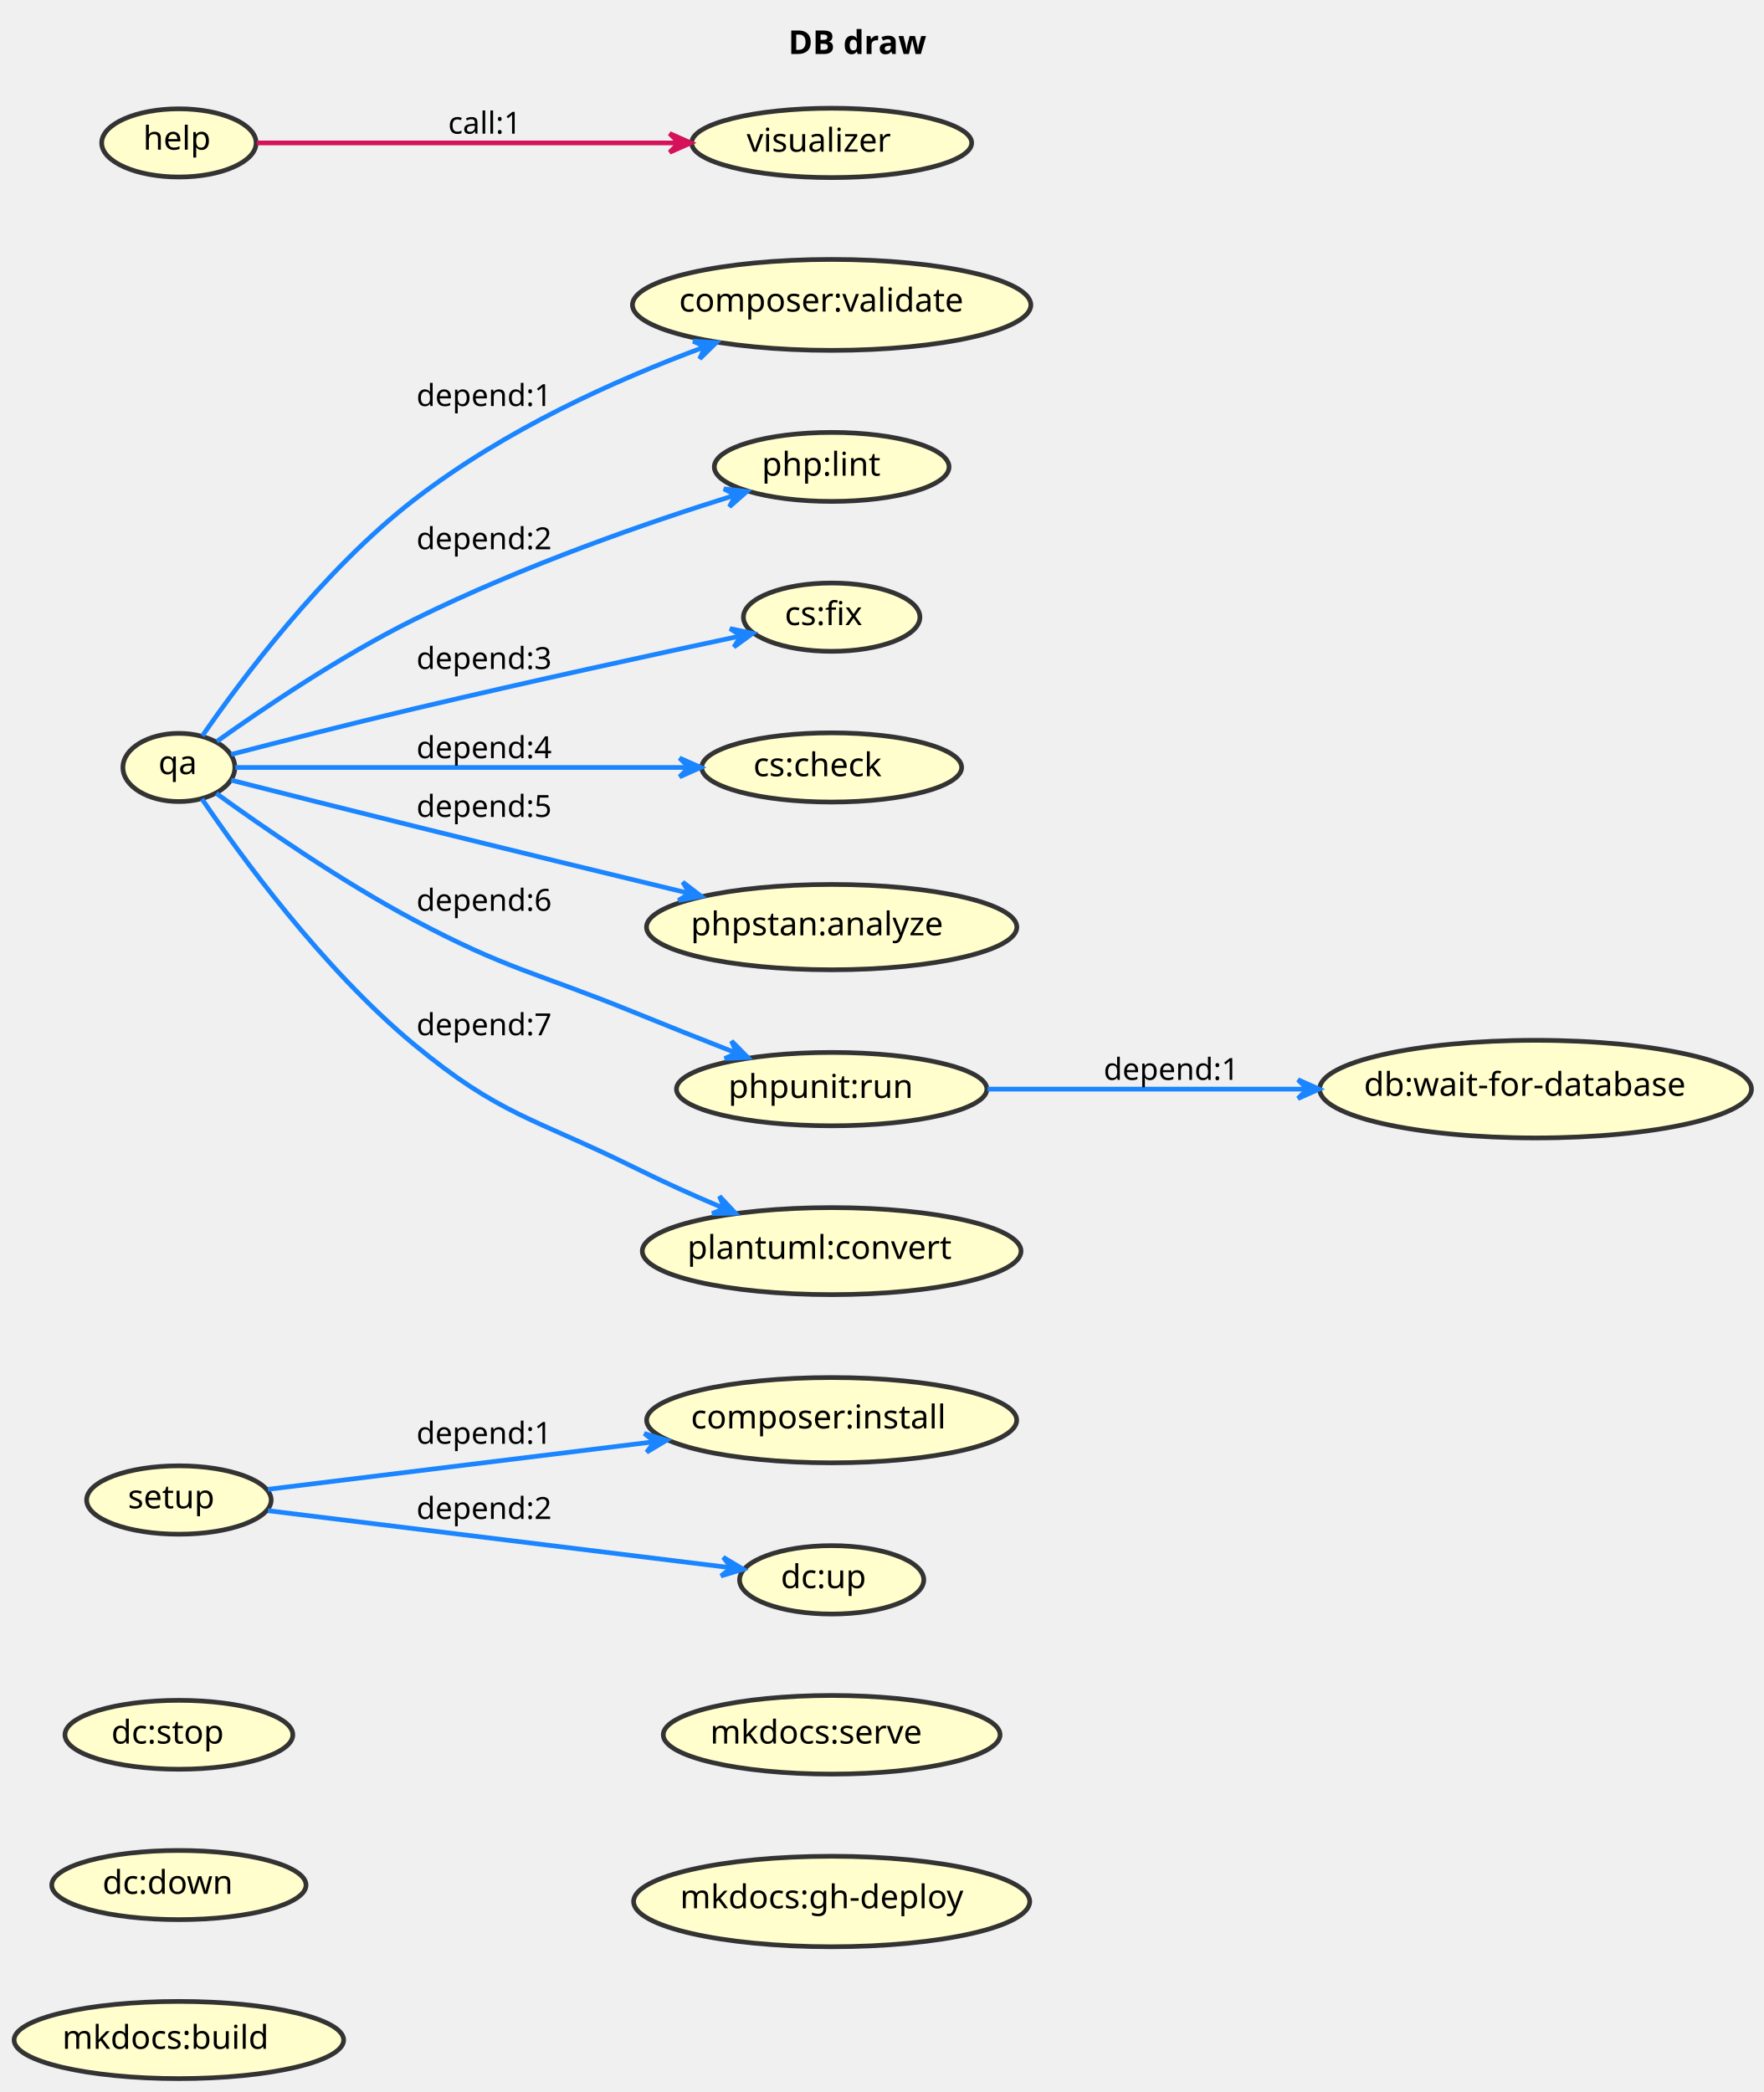
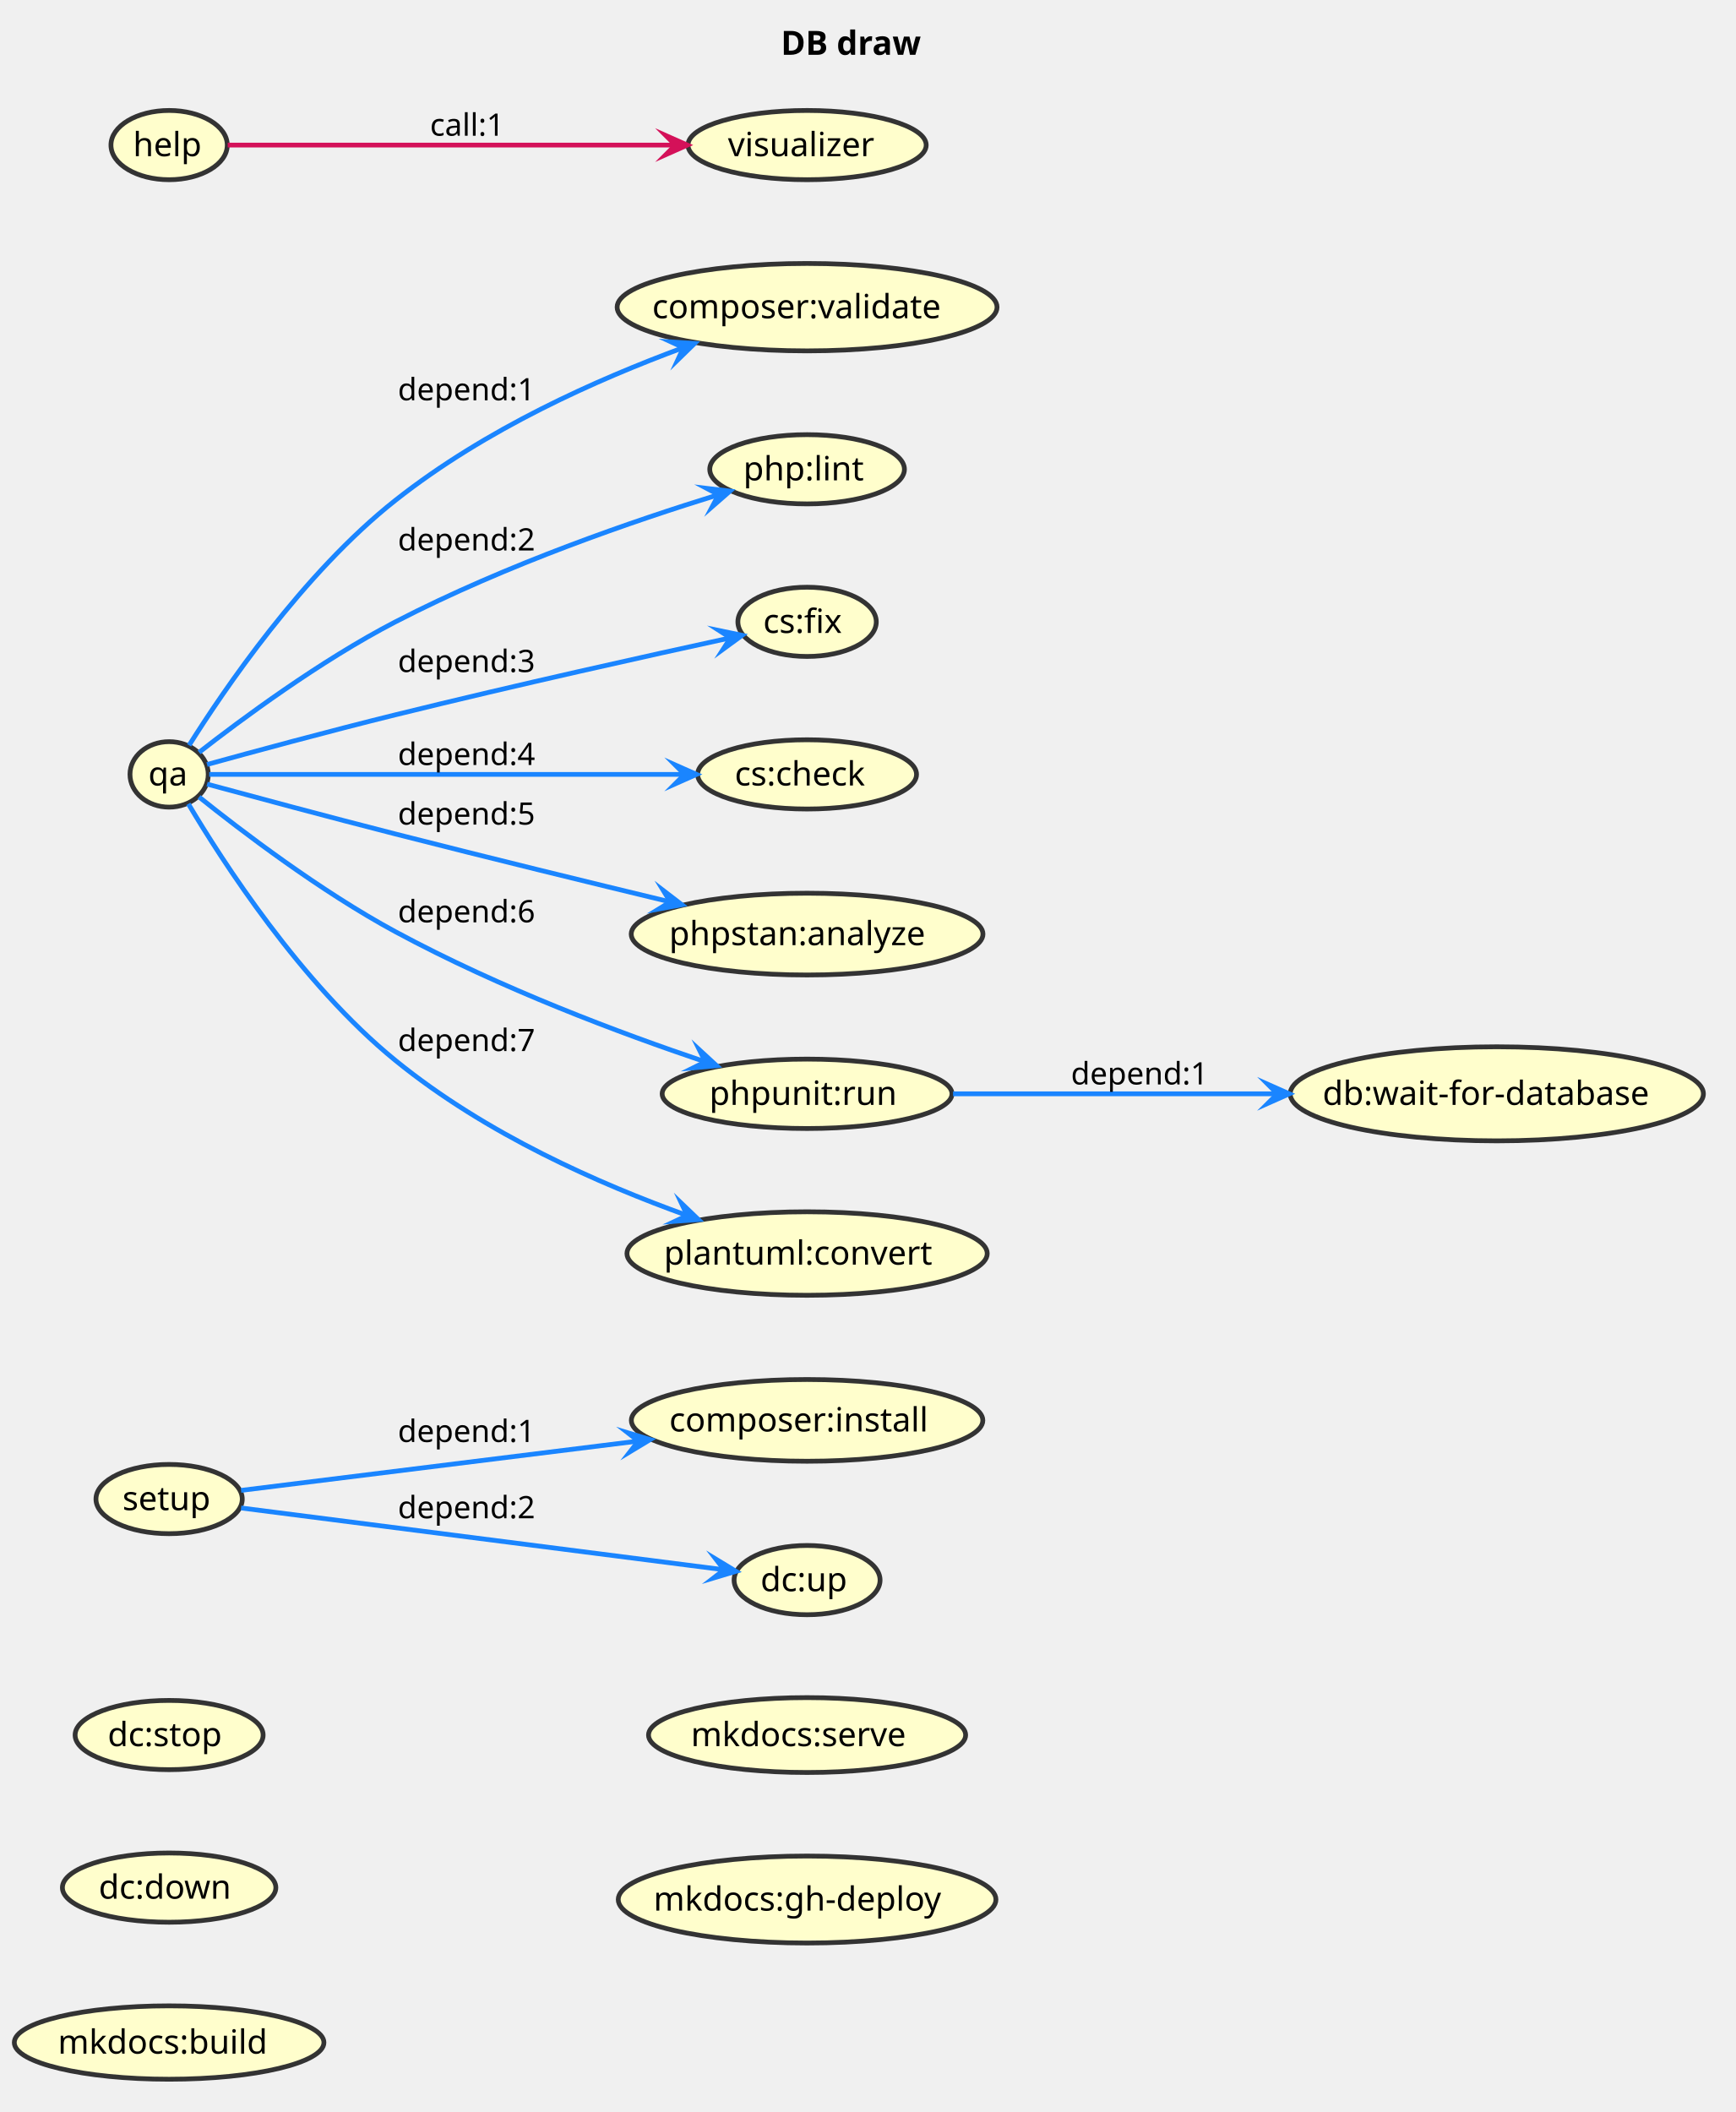
- <svg xmlns="http://www.w3.org/2000/svg" contentStyleType="text/css" data-diagram-type="DESCRIPTION" height="891px" preserveAspectRatio="none" style="width:751px;height:891px;background:#FFFFFF;" version="1.1" viewBox="0 0 751 891" width="751px" zoomAndPan="magnify">
+ <svg xmlns="http://www.w3.org/2000/svg" version="1.1" data-diagram-type="DESCRIPTION" style="width:728px;height:886px;background:#FFFFFF;" width="728px" height="886px" viewBox="0 0 728 886" zoomAndPan="magnify" preserveAspectRatio="none" contentStyleType="text/css">
  <defs />
  <g>
-     <text fill="#000000" font-family="sans-serif" font-size="14" font-weight="bold" lengthAdjust="spacing" textLength="66.473" x="335.742" y="22.995">DB draw</text>
-     <g id="elem_setup">
-       <ellipse cx="76.192" cy="638.867" fill="#FFFECC" rx="39.302" ry="14.565" style="stroke:#333333;stroke-width:2;" />
-       <text fill="#000000" font-family="sans-serif" font-size="14" lengthAdjust="spacing" textLength="39.156" x="54.453" y="642.403">setup</text>
+     <g class="title" data-source-line="1">
+       <text x="327.573" y="22.995" fill="#000000" font-size="14" lengthAdjust="spacing" textLength="66.473" font-weight="700" font-family="sans-serif">DB draw</text>
    </g>
-     <g id="elem_composer:install">
-       <ellipse cx="354.207" cy="604.866" fill="#FFFECC" rx="78.817" ry="18.163" style="stroke:#333333;stroke-width:2;" />
-       <text fill="#000000" font-family="sans-serif" font-size="14" lengthAdjust="spacing" textLength="115.637" x="294.265" y="608.378">composer:install</text>
+     <g class="entity" data-qualified-name="setup" id="ent0001" data-source-line="16">
+       <ellipse cx="70.948" cy="628.866" rx="30.688" ry="14.524" fill="#FFFECC" style="stroke:#333333;stroke-width:2;" />
+       <text x="51.37" y="633.515" fill="#000000" font-size="14" lengthAdjust="spacing" textLength="39.156" font-family="sans-serif">setup</text>
    </g>
-     <g id="elem_dc:up">
-       <ellipse cx="354.211" cy="672.867" fill="#FFFECC" rx="39.231" ry="14.564" style="stroke:#333333;stroke-width:2;" />
-       <text fill="#000000" font-family="sans-serif" font-size="14" lengthAdjust="spacing" textLength="39.06" x="332.545" y="676.395">dc:up</text>
+     <g class="entity" data-qualified-name="composer.install" id="ent0002" data-source-line="16">
+       <ellipse cx="338.591" cy="595.859" rx="73.731" ry="17.146" fill="#FFFECC" style="stroke:#333333;stroke-width:2;" />
+       <text x="280.773" y="600.508" fill="#000000" font-size="14" lengthAdjust="spacing" textLength="115.637" font-family="sans-serif">composer:install</text>
    </g>
-     <g id="elem_qa">
-       <ellipse cx="76.186" cy="326.866" fill="#FFFECC" rx="23.835" ry="14.524" style="stroke:#333333;stroke-width:2;" />
-       <text fill="#000000" font-family="sans-serif" font-size="14" lengthAdjust="spacing" textLength="17.466" x="67.453" y="329.713">qa</text>
+     <g class="entity" data-qualified-name="dc.up" id="ent0004" data-source-line="17">
+       <ellipse cx="338.59" cy="662.866" rx="30.62" ry="14.524" fill="#FFFECC" style="stroke:#333333;stroke-width:2;" />
+       <text x="319.06" y="667.515" fill="#000000" font-size="14" lengthAdjust="spacing" textLength="39.06" font-family="sans-serif">dc:up</text>
    </g>
-     <g id="elem_composer:validate">
-       <ellipse cx="354.205" cy="129.86" fill="#FFFECC" rx="84.835" ry="19.367" style="stroke:#333333;stroke-width:2;" />
-       <text fill="#000000" font-family="sans-serif" font-size="14" lengthAdjust="spacing" textLength="129.944" x="289.233" y="132.707">composer:validate</text>
+     <g class="entity" data-qualified-name="qa" id="ent0006" data-source-line="18">
+       <ellipse cx="70.947" cy="324.866" rx="16.417" ry="13.733" fill="#FFFECC" style="stroke:#333333;stroke-width:2;" />
+       <text x="62.214" y="329.515" fill="#000000" font-size="14" lengthAdjust="spacing" textLength="17.466" font-family="sans-serif">qa</text>
    </g>
-     <g id="elem_php:lint">
-       <ellipse cx="354.212" cy="198.864" fill="#FFFECC" rx="49.992" ry="14.691" style="stroke:#333333;stroke-width:2;" />
-       <text fill="#000000" font-family="sans-serif" font-size="14" lengthAdjust="spacing" textLength="53.505" x="324.459" y="202.611">php:lint</text>
+     <g class="entity" data-qualified-name="composer.validate" id="ent0007" data-source-line="18">
+       <ellipse cx="338.59" cy="128.861" rx="79.69" ry="18.338" fill="#FFFECC" style="stroke:#333333;stroke-width:2;" />
+       <text x="273.618" y="133.509" fill="#000000" font-size="14" lengthAdjust="spacing" textLength="129.944" font-family="sans-serif">composer:validate</text>
    </g>
-     <g id="elem_cs:fix">
-       <ellipse cx="354.206" cy="262.86" fill="#FFFECC" rx="37.586" ry="14.547" style="stroke:#333333;stroke-width:2;" />
-       <text fill="#000000" font-family="sans-serif" font-size="14" lengthAdjust="spacing" textLength="36.812" x="334.235" y="266.229">cs:fix</text>
+     <g class="entity" data-qualified-name="php.lint" id="ent0009" data-source-line="19">
+       <ellipse cx="338.594" cy="196.866" rx="40.834" ry="14.524" fill="#FFFECC" style="stroke:#333333;stroke-width:2;" />
+       <text x="311.841" y="201.515" fill="#000000" font-size="14" lengthAdjust="spacing" textLength="53.505" font-family="sans-serif">php:lint</text>
    </g>
-     <g id="elem_cs:check">
-       <ellipse cx="354.21" cy="326.861" fill="#FFFECC" rx="55.36" ry="14.738" style="stroke:#333333;stroke-width:2;" />
-       <text fill="#000000" font-family="sans-serif" font-size="14" lengthAdjust="spacing" textLength="60.696" x="320.862" y="330.608">cs:check</text>
+     <g class="entity" data-qualified-name="cs.fix" id="ent0011" data-source-line="20">
+       <ellipse cx="338.59" cy="260.866" rx="29.03" ry="14.524" fill="#FFFECC" style="stroke:#333333;stroke-width:2;" />
+       <text x="320.184" y="265.515" fill="#000000" font-size="14" lengthAdjust="spacing" textLength="36.812" font-family="sans-serif">cs:fix</text>
    </g>
-     <g id="elem_phpstan:analyze">
-       <ellipse cx="354.21" cy="394.867" fill="#FFFECC" rx="78.87" ry="18.174" style="stroke:#333333;stroke-width:2;" />
-       <text fill="#000000" font-family="sans-serif" font-size="14" lengthAdjust="spacing" textLength="115.767" x="294.224" y="398.373">phpstan:analyze</text>
+     <g class="entity" data-qualified-name="cs.check" id="ent0013" data-source-line="21">
+       <ellipse cx="338.589" cy="324.866" rx="45.919" ry="14.524" fill="#FFFECC" style="stroke:#333333;stroke-width:2;" />
+       <text x="308.241" y="329.515" fill="#000000" font-size="14" lengthAdjust="spacing" textLength="60.696" font-family="sans-serif">cs:check</text>
    </g>
-     <g id="elem_phpunit:run">
-       <ellipse cx="354.21" cy="463.865" fill="#FFFECC" rx="66.11" ry="15.622" style="stroke:#333333;stroke-width:2;" />
-       <text fill="#000000" font-family="sans-serif" font-size="14" lengthAdjust="spacing" textLength="81.99" x="310.214" y="467.612">phpunit:run</text>
+     <g class="entity" data-qualified-name="phpstan.analyze" id="ent0015" data-source-line="22">
+       <ellipse cx="338.594" cy="391.86" rx="73.784" ry="17.157" fill="#FFFECC" style="stroke:#333333;stroke-width:2;" />
+       <text x="280.711" y="396.508" fill="#000000" font-size="14" lengthAdjust="spacing" textLength="115.767" font-family="sans-serif">phpstan:analyze</text>
    </g>
-     <g id="elem_plantuml:convert">
-       <ellipse cx="354.208" cy="532.864" fill="#FFFECC" rx="80.658" ry="18.532" style="stroke:#333333;stroke-width:2;" />
-       <text fill="#000000" font-family="sans-serif" font-size="14" lengthAdjust="spacing" textLength="120.114" x="292.73" y="536.172">plantuml:convert</text>
+     <g class="entity" data-qualified-name="phpunit.run" id="ent0017" data-source-line="23">
+       <ellipse cx="338.587" cy="458.862" rx="60.797" ry="14.559" fill="#FFFECC" style="stroke:#333333;stroke-width:2;" />
+       <text x="297.592" y="463.511" fill="#000000" font-size="14" lengthAdjust="spacing" textLength="81.99" font-family="sans-serif">phpunit:run</text>
    </g>
-     <g id="elem_db:wait-for-database">
-       <ellipse cx="653.998" cy="463.864" fill="#FFFECC" rx="91.958" ry="20.792" style="stroke:#333333;stroke-width:2;" />
-       <text fill="#000000" font-family="sans-serif" font-size="14" lengthAdjust="spacing" textLength="146.159" x="580.918" y="466.711">db:wait-for-database</text>
+     <g class="entity" data-qualified-name="plantuml.convert" id="ent0019" data-source-line="24">
+       <ellipse cx="338.593" cy="525.867" rx="75.573" ry="17.515" fill="#FFFECC" style="stroke:#333333;stroke-width:2;" />
+       <text x="278.536" y="530.516" fill="#000000" font-size="14" lengthAdjust="spacing" textLength="120.114" font-family="sans-serif">plantuml:convert</text>
    </g>
-     <g id="elem_help">
-       <ellipse cx="76.195" cy="60.867" fill="#FFFECC" rx="32.885" ry="14.524" style="stroke:#333333;stroke-width:2;" />
-       <text fill="#000000" font-family="sans-serif" font-size="14" lengthAdjust="spacing" textLength="30.263" x="60.982" y="63.744">help</text>
+     <g class="entity" data-qualified-name="db.wait-for-database" id="ent0021" data-source-line="25">
+       <ellipse cx="627.949" cy="458.867" rx="86.669" ry="19.734" fill="#FFFECC" style="stroke:#333333;stroke-width:2;" />
+       <text x="554.87" y="463.515" fill="#000000" font-size="14" lengthAdjust="spacing" textLength="146.159" font-family="sans-serif">db:wait-for-database</text>
    </g>
-     <g id="elem_visualizer">
-       <ellipse cx="354.212" cy="60.862" fill="#FFFECC" rx="59.632" ry="14.769" style="stroke:#333333;stroke-width:2;" />
-       <text fill="#000000" font-family="sans-serif" font-size="14" lengthAdjust="spacing" textLength="66.418" x="318.003" y="64.61">visualizer</text>
+     <g class="entity" data-qualified-name="help" id="ent0023" data-source-line="26">
+       <ellipse cx="70.949" cy="60.866" rx="24.399" ry="14.524" fill="#FFFECC" style="stroke:#333333;stroke-width:2;" />
+       <text x="55.818" y="65.515" fill="#000000" font-size="14" lengthAdjust="spacing" textLength="30.263" font-family="sans-serif">help</text>
    </g>
-     <g id="elem_dc:stop">
-       <ellipse cx="76.192" cy="738.859" fill="#FFFECC" rx="48.523" ry="14.676" style="stroke:#333333;stroke-width:2;" />
-       <text fill="#000000" font-family="sans-serif" font-size="14" lengthAdjust="spacing" textLength="51.536" x="47.425" y="742.607">dc:stop</text>
+     <g class="entity" data-qualified-name="visualizer" id="ent0024" data-source-line="26">
+       <ellipse cx="338.595" cy="60.866" rx="49.965" ry="14.524" fill="#FFFECC" style="stroke:#333333;stroke-width:2;" />
+       <text x="305.386" y="65.515" fill="#000000" font-size="14" lengthAdjust="spacing" textLength="66.418" font-family="sans-serif">visualizer</text>
    </g>
-     <g id="elem_dc:down">
-       <ellipse cx="76.191" cy="802.861" fill="#FFFECC" rx="54.151" ry="14.728" style="stroke:#333333;stroke-width:2;" />
-       <text fill="#000000" font-family="sans-serif" font-size="14" lengthAdjust="spacing" textLength="59.076" x="43.653" y="806.609">dc:down</text>
+     <g class="entity" data-qualified-name="dc.stop" id="ent0026" data-source-line="30">
+       <ellipse cx="70.951" cy="727.866" rx="39.441" ry="14.524" fill="#FFFECC" style="stroke:#333333;stroke-width:2;" />
+       <text x="45.184" y="732.515" fill="#000000" font-size="14" lengthAdjust="spacing" textLength="51.536" font-family="sans-serif">dc:stop</text>
    </g>
-     <g id="elem_mkdocs:build">
-       <ellipse cx="76.186" cy="868.86" fill="#FFFECC" rx="70.186" ry="16.437" style="stroke:#333333;stroke-width:2;" />
-       <text fill="#000000" font-family="sans-serif" font-size="14" lengthAdjust="spacing" textLength="93.331" x="26.52" y="872.607">mkdocs:build</text>
+     <g class="entity" data-qualified-name="dc.down" id="ent0027" data-source-line="31">
+       <ellipse cx="70.953" cy="791.866" rx="44.773" ry="14.524" fill="#FFFECC" style="stroke:#333333;stroke-width:2;" />
+       <text x="41.415" y="796.515" fill="#000000" font-size="14" lengthAdjust="spacing" textLength="59.076" font-family="sans-serif">dc:down</text>
    </g>
-     <g id="elem_mkdocs:serve">
-       <ellipse cx="354.208" cy="738.859" fill="#FFFECC" rx="71.728" ry="16.746" style="stroke:#333333;stroke-width:2;" />
-       <text fill="#000000" font-family="sans-serif" font-size="14" lengthAdjust="spacing" textLength="97.467" x="302.475" y="742.606">mkdocs:serve</text>
+     <g class="entity" data-qualified-name="mkdocs.build" id="ent0028" data-source-line="43">
+       <ellipse cx="70.948" cy="856.862" rx="64.948" ry="15.39" fill="#FFFECC" style="stroke:#333333;stroke-width:2;" />
+       <text x="24.283" y="861.511" fill="#000000" font-size="14" lengthAdjust="spacing" textLength="93.331" font-family="sans-serif">mkdocs:build</text>
    </g>
-     <g id="elem_mkdocs:gh-deploy">
-       <ellipse cx="354.209" cy="809.865" fill="#FFFECC" rx="84.359" ry="19.272" style="stroke:#333333;stroke-width:2;" />
-       <text fill="#000000" font-family="sans-serif" font-size="14" lengthAdjust="spacing" textLength="128.844" x="289.644" y="812.761">mkdocs:gh-deploy</text>
+     <g class="entity" data-qualified-name="mkdocs.serve" id="ent0029" data-source-line="44">
+       <ellipse cx="338.591" cy="727.867" rx="66.521" ry="15.704" fill="#FFFECC" style="stroke:#333333;stroke-width:2;" />
+       <text x="289.857" y="732.515" fill="#000000" font-size="14" lengthAdjust="spacing" textLength="97.467" font-family="sans-serif">mkdocs:serve</text>
    </g>
-     <g id="link_setup_composer:install">
-       <path d="M114.12,634.313 C157.39,628.983 224.025,620.776 277.895,614.146 " fill="#FFFFFF" fill-opacity="0" id="setup-to-composer:install" style="stroke:#1A85FF;stroke-width:2;" />
-       <polygon fill="#1A85FF" points="283.85,613.413,274.429,610.542,278.887,614.024,275.406,618.482,283.85,613.413" style="stroke:#1A85FF;stroke-width:2;" />
-       <text fill="#000000" font-family="sans-serif" font-size="13" lengthAdjust="spacing" textLength="61.642" x="177.37" y="614.93">depend:1</text>
+     <g class="entity" data-qualified-name="mkdocs.gh-deploy" id="ent0030" data-source-line="45">
+       <ellipse cx="338.594" cy="796.868" rx="79.224" ry="18.245" fill="#FFFECC" style="stroke:#333333;stroke-width:2;" />
+       <text x="274.172" y="801.516" fill="#000000" font-size="14" lengthAdjust="spacing" textLength="128.844" font-family="sans-serif">mkdocs:gh-deploy</text>
    </g>
-     <g id="link_setup_dc:up">
-       <path d="M114.12,643.413 C167.01,649.933 257.765,661.109 310.535,667.609 " fill="#FFFFFF" fill-opacity="0" id="setup-to-dc:up" style="stroke:#1A85FF;stroke-width:2;" />
-       <polygon fill="#1A85FF" points="316.49,668.343,308.046,663.273,311.527,667.731,307.068,671.212,316.49,668.343" style="stroke:#1A85FF;stroke-width:2;" />
-       <text fill="#000000" font-family="sans-serif" font-size="13" lengthAdjust="spacing" textLength="61.642" x="177.37" y="646.93">depend:2</text>
+     <g class="link" data-entity-1="ent0001" data-entity-2="ent0002" id="lnk3" data-source-line="16" data-link-type="dependency">
+       <path d="M101.14,625.233 C142.18,620.143 213.068,611.329 267.818,604.529" style="stroke:#1A85FF;stroke-width:2;" fill="none" id="setup-to-composer:install" />
+       <polygon points="272.78,603.913,263.356,601.053,267.818,604.529,264.342,608.992,272.78,603.913" fill="#1A85FF" style="stroke:#1A85FF;stroke-width:2;stroke-linejoin:miter;stroke-miterlimit:10;" />
+       <text x="166.9" y="604.93" fill="#000000" font-size="13" lengthAdjust="spacing" textLength="61.642" font-family="sans-serif">depend:1</text>
    </g>
-     <g id="link_qa_composer:validate">
-       <path d="M86.2,313.383 C102.13,290.353 137.32,242.993 176.37,212.863 C215.58,182.623 261.958,161.978 299.408,148.018 " fill="#FFFFFF" fill-opacity="0" id="qa-to-composer:validate" style="stroke:#1A85FF;stroke-width:2;" />
-       <polygon fill="#1A85FF" points="305.03,145.923,295.2,145.318,300.345,147.669,297.994,152.814,305.03,145.923" style="stroke:#1A85FF;stroke-width:2;" />
-       <text fill="#000000" font-family="sans-serif" font-size="13" lengthAdjust="spacing" textLength="61.642" x="177.37" y="172.93">depend:1</text>
+     <g class="link" data-entity-1="ent0001" data-entity-2="ent0004" id="lnk5" data-source-line="17" data-link-type="dependency">
+       <path d="M101.14,632.603 C152.35,639.153 252.83,652.018 303.79,658.538" style="stroke:#1A85FF;stroke-width:2;" fill="none" id="setup-to-dc:up" />
+       <polygon points="308.75,659.173,300.33,654.063,303.79,658.538,299.315,661.998,308.75,659.173" fill="#1A85FF" style="stroke:#1A85FF;stroke-width:2;stroke-linejoin:miter;stroke-miterlimit:10;" />
+       <text x="166.9" y="636.93" fill="#000000" font-size="13" lengthAdjust="spacing" textLength="61.642" font-family="sans-serif">depend:2</text>
    </g>
-     <g id="link_qa_php:lint">
-       <path d="M92.39,315.753 C111.35,302.243 145.1,279.323 176.37,263.863 C223.73,240.463 275.984,222.505 312.344,211.125 " fill="#FFFFFF" fill-opacity="0" id="qa-to-php:lint" style="stroke:#1A85FF;stroke-width:2;" />
-       <polygon fill="#1A85FF" points="318.07,209.333,308.286,208.204,313.298,210.826,310.676,215.838,318.07,209.333" style="stroke:#1A85FF;stroke-width:2;" />
-       <text fill="#000000" font-family="sans-serif" font-size="13" lengthAdjust="spacing" textLength="61.642" x="177.37" y="233.93">depend:2</text>
+     <g class="link" data-entity-1="ent0006" data-entity-2="ent0007" id="lnk8" data-source-line="18" data-link-type="dependency">
+       <path d="M79.34,312.643 C93.62,289.883 127.04,240.533 165.9,209.863 C203.92,179.843 250.201,159.328 286.711,145.818" style="stroke:#1A85FF;stroke-width:2;" fill="none" id="qa-to-composer:validate" />
+       <polygon points="291.4,144.083,281.571,143.455,286.711,145.818,284.348,150.958,291.4,144.083" fill="#1A85FF" style="stroke:#1A85FF;stroke-width:2;stroke-linejoin:miter;stroke-miterlimit:10;" />
+       <text x="166.9" y="167.93" fill="#000000" font-size="13" lengthAdjust="spacing" textLength="61.642" font-family="sans-serif">depend:1</text>
    </g>
-     <g id="link_qa_cs:fix">
-       <path d="M98.42,321.313 C118.48,316.123 149.41,308.233 176.37,301.863 C226.55,290.013 279.142,278.594 314.682,271.014 " fill="#FFFFFF" fill-opacity="0" id="qa-to-cs:fix" style="stroke:#1A85FF;stroke-width:2;" />
-       <polygon fill="#1A85FF" points="320.55,269.763,310.914,267.728,315.66,270.806,312.582,275.552,320.55,269.763" style="stroke:#1A85FF;stroke-width:2;" />
-       <text fill="#000000" font-family="sans-serif" font-size="13" lengthAdjust="spacing" textLength="61.642" x="177.37" y="284.93">depend:3</text>
+     <g class="link" data-entity-1="ent0006" data-entity-2="ent0009" id="lnk10" data-source-line="19" data-link-type="dependency">
+       <path d="M83.53,315.603 C100.72,302.193 134.34,277.183 165.9,260.863 C212.8,236.603 266.283,218.368 301.462,207.508" style="stroke:#1A85FF;stroke-width:2;" fill="none" id="qa-to-php:lint" />
+       <polygon points="306.24,206.033,296.461,204.865,301.462,207.508,298.82,212.51,306.24,206.033" fill="#1A85FF" style="stroke:#1A85FF;stroke-width:2;stroke-linejoin:miter;stroke-miterlimit:10;" />
+       <text x="166.9" y="230.93" fill="#000000" font-size="13" lengthAdjust="spacing" textLength="61.642" font-family="sans-serif">depend:2</text>
    </g>
-     <g id="link_qa_cs:check">
-       <path d="M100.24,326.863 C143.52,326.863 231.98,326.863 292.43,326.863 " fill="#FFFFFF" fill-opacity="0" id="qa-to-cs:check" style="stroke:#1A85FF;stroke-width:2;" />
-       <polygon fill="#1A85FF" points="298.43,326.863,289.43,322.863,293.43,326.863,289.43,330.863,298.43,326.863" style="stroke:#1A85FF;stroke-width:2;" />
-       <text fill="#000000" font-family="sans-serif" font-size="13" lengthAdjust="spacing" textLength="61.642" x="177.37" y="322.93">depend:4</text>
+     <g class="link" data-entity-1="ent0006" data-entity-2="ent0011" id="lnk12" data-source-line="20" data-link-type="dependency">
+       <path d="M86.87,320.713 C105.37,315.603 137.87,306.773 165.9,299.863 C217.24,287.203 272.714,274.904 306.454,267.574" style="stroke:#1A85FF;stroke-width:2;" fill="none" id="qa-to-cs:fix" />
+       <polygon points="311.34,266.513,301.696,264.515,306.454,267.574,303.394,272.332,311.34,266.513" fill="#1A85FF" style="stroke:#1A85FF;stroke-width:2;stroke-linejoin:miter;stroke-miterlimit:10;" />
+       <text x="166.9" y="281.93" fill="#000000" font-size="13" lengthAdjust="spacing" textLength="61.642" font-family="sans-serif">depend:3</text>
    </g>
-     <g id="link_qa_phpstan:analyze">
-       <path d="M98.46,332.283 C118.53,337.383 149.48,345.203 176.37,351.863 C217.31,362.003 257.808,371.853 292.778,380.303 " fill="#FFFFFF" fill-opacity="0" id="qa-to-phpstan:analyze" style="stroke:#1A85FF;stroke-width:2;" />
-       <polygon fill="#1A85FF" points="298.61,381.713,290.801,375.711,293.75,380.538,288.922,383.487,298.61,381.713" style="stroke:#1A85FF;stroke-width:2;" />
-       <text fill="#000000" font-family="sans-serif" font-size="13" lengthAdjust="spacing" textLength="61.642" x="177.37" y="347.93">depend:5</text>
+     <g class="link" data-entity-1="ent0006" data-entity-2="ent0013" id="lnk14" data-source-line="21" data-link-type="dependency">
+       <path d="M87.77,324.863 C127.31,324.863 226.6,324.863 287.2,324.863" style="stroke:#1A85FF;stroke-width:2;" fill="none" id="qa-to-cs:check" />
+       <polygon points="292.2,324.863,283.2,320.863,287.2,324.863,283.2,328.863,292.2,324.863" fill="#1A85FF" style="stroke:#1A85FF;stroke-width:2;stroke-linejoin:miter;stroke-miterlimit:10;" />
+       <text x="166.9" y="320.93" fill="#000000" font-size="13" lengthAdjust="spacing" textLength="61.642" font-family="sans-serif">depend:4</text>
    </g>
-     <g id="link_qa_phpunit:run">
-       <path d="M92.11,337.903 C111.08,351.613 145.1,375.243 176.37,391.863 C215.95,412.903 227.85,413.993 269.37,430.863 C285.46,437.403 297.763,442.285 312.883,448.205 " fill="#FFFFFF" fill-opacity="0" id="qa-to-phpunit:run" style="stroke:#1A85FF;stroke-width:2;" />
-       <polygon fill="#1A85FF" points="318.47,450.393,311.548,443.387,313.814,448.57,308.631,450.836,318.47,450.393" style="stroke:#1A85FF;stroke-width:2;" />
-       <text fill="#000000" font-family="sans-serif" font-size="13" lengthAdjust="spacing" textLength="61.642" x="177.37" y="387.93">depend:6</text>
+     <g class="link" data-entity-1="ent0006" data-entity-2="ent0015" id="lnk16" data-source-line="22" data-link-type="dependency">
+       <path d="M86.89,328.943 C105.41,333.963 137.93,342.723 165.9,349.863 C206.18,360.153 247.059,370.141 281.199,378.371" style="stroke:#1A85FF;stroke-width:2;" fill="none" id="qa-to-phpstan:analyze" />
+       <polygon points="286.06,379.543,278.248,373.545,281.199,378.371,276.373,381.322,286.06,379.543" fill="#1A85FF" style="stroke:#1A85FF;stroke-width:2;stroke-linejoin:miter;stroke-miterlimit:10;" />
+       <text x="166.9" y="345.93" fill="#000000" font-size="13" lengthAdjust="spacing" textLength="61.642" font-family="sans-serif">depend:5</text>
    </g>
-     <g id="link_qa_plantuml:convert">
-       <path d="M86,340.263 C101.9,363.683 137.39,412.633 176.37,444.863 C212.87,475.043 226.89,475.943 269.37,496.863 C283.44,503.793 293.634,508.416 307.634,514.336 " fill="#FFFFFF" fill-opacity="0" id="qa-to-plantuml:convert" style="stroke:#1A85FF;stroke-width:2;" />
-       <polygon fill="#1A85FF" points="313.16,516.673,306.428,509.483,308.555,514.726,303.313,516.852,313.16,516.673" style="stroke:#1A85FF;stroke-width:2;" />
-       <text fill="#000000" font-family="sans-serif" font-size="13" lengthAdjust="spacing" textLength="61.642" x="177.37" y="440.93">depend:7</text>
+     <g class="link" data-entity-1="ent0006" data-entity-2="ent0017" id="lnk18" data-source-line="23" data-link-type="dependency">
+       <path d="M83.52,334.353 C100.7,348.123 134.32,373.823 165.9,390.863 C210.34,414.843 260.343,433.454 295.893,445.454" style="stroke:#1A85FF;stroke-width:2;" fill="none" id="qa-to-phpunit:run" />
+       <polygon points="300.63,447.053,293.382,440.385,295.893,445.454,290.823,447.964,300.63,447.053" fill="#1A85FF" style="stroke:#1A85FF;stroke-width:2;stroke-linejoin:miter;stroke-miterlimit:10;" />
+       <text x="166.9" y="386.93" fill="#000000" font-size="13" lengthAdjust="spacing" textLength="61.642" font-family="sans-serif">depend:6</text>
    </g>
-     <g id="link_phpunit:run_db:wait-for-database">
-       <path d="M420.56,463.863 C461.99,463.863 510.19,463.863 555.82,463.863 " fill="#FFFFFF" fill-opacity="0" id="phpunit:run-to-db:wait-for-database" style="stroke:#1A85FF;stroke-width:2;" />
-       <polygon fill="#1A85FF" points="561.82,463.863,552.82,459.863,556.82,463.863,552.82,467.863,561.82,463.863" style="stroke:#1A85FF;stroke-width:2;" />
-       <text fill="#000000" font-family="sans-serif" font-size="13" lengthAdjust="spacing" textLength="61.642" x="470.04" y="459.93">depend:1</text>
+     <g class="link" data-entity-1="ent0006" data-entity-2="ent0019" id="lnk20" data-source-line="24" data-link-type="dependency">
+       <path d="M79.02,337.233 C93,360.793 126.28,412.633 165.9,444.863 C204.12,475.963 251.546,496.667 288.306,509.917" style="stroke:#1A85FF;stroke-width:2;" fill="none" id="qa-to-plantuml:convert" />
+       <polygon points="293.01,511.613,285.9,504.798,288.306,509.917,283.187,512.324,293.01,511.613" fill="#1A85FF" style="stroke:#1A85FF;stroke-width:2;stroke-linejoin:miter;stroke-miterlimit:10;" />
+       <text x="166.9" y="440.93" fill="#000000" font-size="13" lengthAdjust="spacing" textLength="61.642" font-family="sans-serif">depend:7</text>
    </g>
-     <g id="link_help_visualizer">
-       <path d="M109.39,60.863 C154.61,60.863 231.71,60.863 288.2,60.863 " fill="#FFFFFF" fill-opacity="0" id="help-to-visualizer" style="stroke:#D41159;stroke-width:2;" />
-       <polygon fill="#D41159" points="294.2,60.863,285.2,56.863,289.2,60.863,285.2,64.863,294.2,60.863" style="stroke:#D41159;stroke-width:2;" />
-       <text fill="#000000" font-family="sans-serif" font-size="13" lengthAdjust="spacing" textLength="34.988" x="190.87" y="56.93">call:1</text>
+     <g class="link" data-entity-1="ent0017" data-entity-2="ent0021" id="lnk22" data-source-line="25" data-link-type="dependency">
+       <path d="M399.83,458.863 C440.72,458.863 490.42,458.863 535.89,458.863" style="stroke:#1A85FF;stroke-width:2;" fill="none" id="phpunit:run-to-db:wait-for-database" />
+       <polygon points="540.89,458.863,531.89,454.863,535.89,458.863,531.89,462.863,540.89,458.863" fill="#1A85FF" style="stroke:#1A85FF;stroke-width:2;stroke-linejoin:miter;stroke-miterlimit:10;" />
+       <text x="449.28" y="454.93" fill="#000000" font-size="13" lengthAdjust="spacing" textLength="61.642" font-family="sans-serif">depend:1</text>
+     </g>
+     <g class="link" data-entity-1="ent0023" data-entity-2="ent0024" id="lnk25" data-source-line="26" data-link-type="dependency">
+       <path d="M95.52,60.863 C138.63,60.863 226,60.863 283.35,60.863" style="stroke:#D41159;stroke-width:2;" fill="none" id="help-to-visualizer" />
+       <polygon points="288.35,60.863,279.35,56.863,283.35,60.863,279.35,64.863,288.35,60.863" fill="#D41159" style="stroke:#D41159;stroke-width:2;stroke-linejoin:miter;stroke-miterlimit:10;" />
+       <text x="180.4" y="56.93" fill="#000000" font-size="13" lengthAdjust="spacing" textLength="34.988" font-family="sans-serif">call:1</text>
    </g>
  </g>
</svg>
